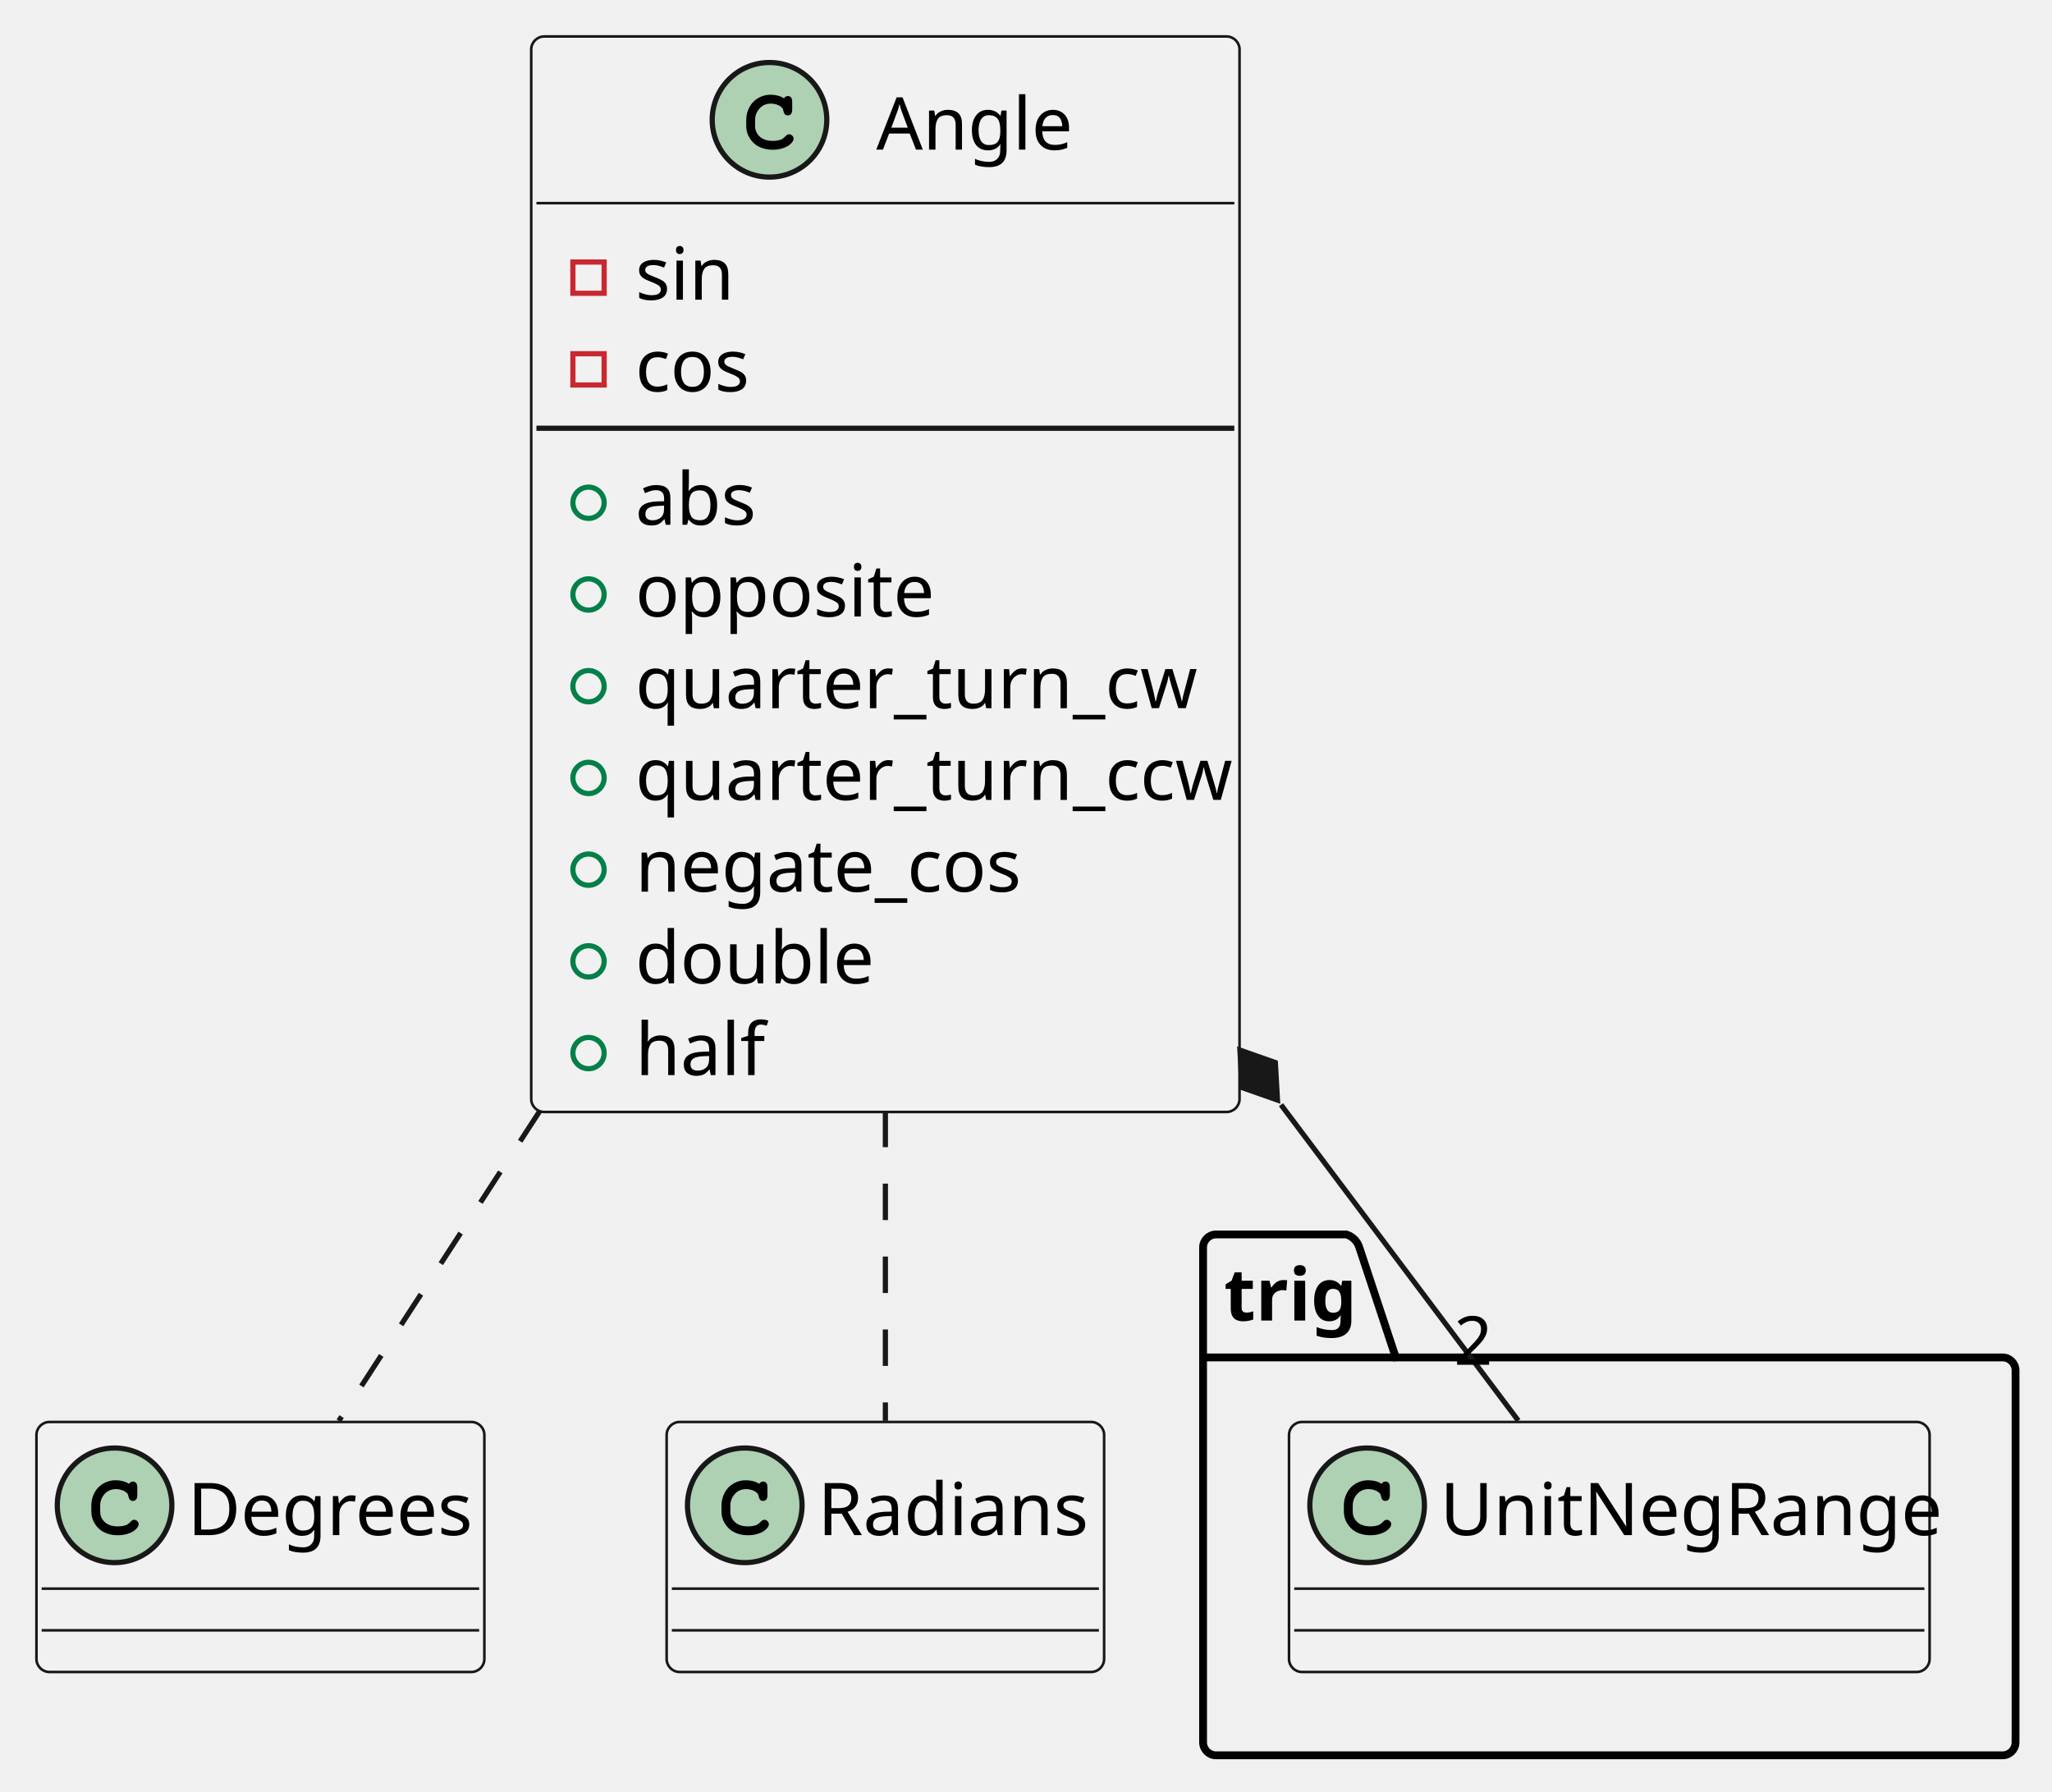
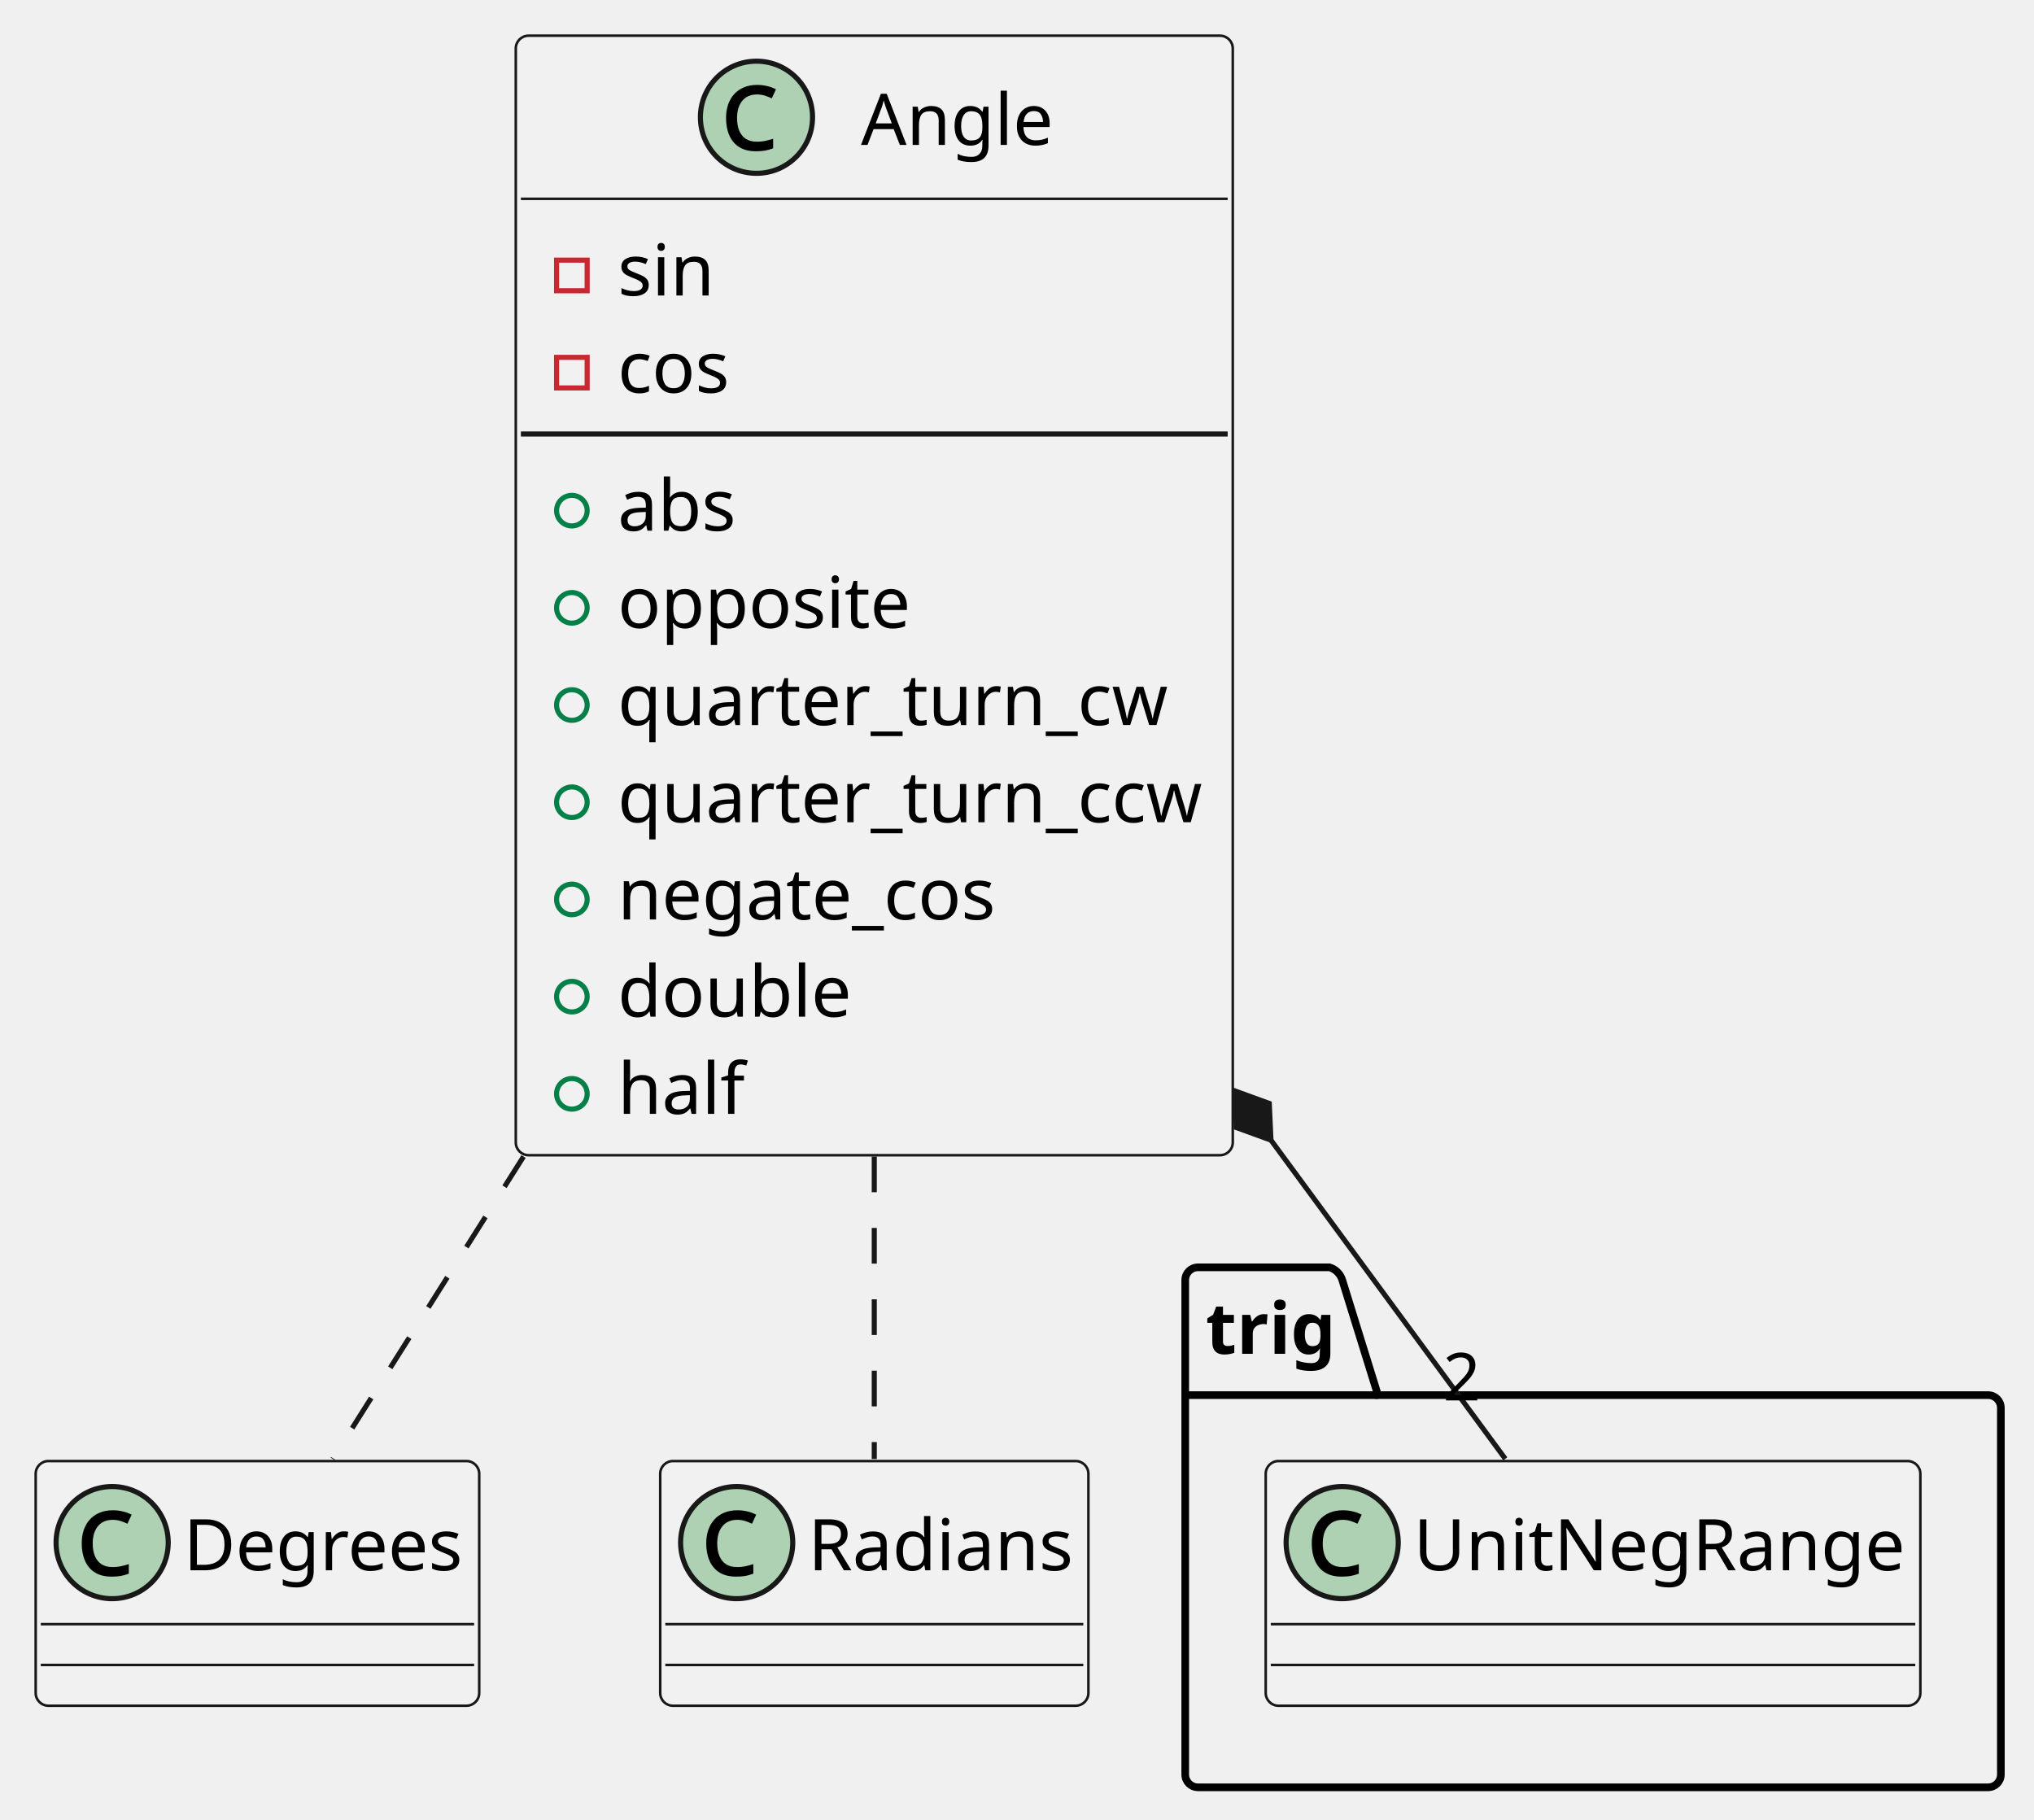
- <svg xmlns="http://www.w3.org/2000/svg" contentStyleType="text/css" height="344px" preserveAspectRatio="none" style="width:394px;height:344px;background:#FFFFFF;" version="1.1" viewBox="0 0 394 344" width="394px" zoomAndPan="magnify">
+ <svg xmlns="http://www.w3.org/2000/svg" contentStyleType="text/css" data-diagram-type="CLASS" height="357px" preserveAspectRatio="none" style="width:399px;height:357px;background:#FFFFFF;" version="1.1" viewBox="0 0 399 357" width="399px" zoomAndPan="magnify">
  <defs />
  <g>
    <g id="cluster_trig">
-       <path d="M233.5,237 L258.5,237 A3.75,3.75 0 0 1 261,239.5 L268,260.609 L384.5,260.609 A2.5,2.5 0 0 1 387,263.109 L387,334.5 A2.5,2.5 0 0 1 384.5,337 L233.5,337 A2.5,2.5 0 0 1 231,334.5 L231,239.5 A2.5,2.5 0 0 1 233.5,237 " fill="none" style="stroke:#000000;stroke-width:1.5;" />
-       <line style="stroke:#000000;stroke-width:1.5;" x1="231" x2="268" y1="260.609" y2="260.609" />
-       <text fill="#000000" font-family="sans-serif" font-size="14" font-weight="bold" lengthAdjust="spacing" textLength="24" x="235" y="253.533">trig</text>
+       <path d="M235,248.61 L260.808,248.61 A3.75,3.75 0 0 1 263.308,251.11 L270.308,273.678 L390,273.678 A2.5,2.5 0 0 1 392.5,276.178 L392.5,348.11 A2.5,2.5 0 0 1 390,350.61 L235,350.61 A2.5,2.5 0 0 1 232.5,348.11 L232.5,251.11 A2.5,2.5 0 0 1 235,248.61 " fill="#FFFFFF" fill-opacity="0" style="stroke:#000000;stroke-width:1.5;" />
+       <line style="stroke:#000000;stroke-width:1.5;" x1="232.5" x2="270.308" y1="273.678" y2="273.678" />
+       <text fill="#000000" font-family="sans-serif" font-size="14" font-weight="bold" lengthAdjust="spacing" textLength="24.808" x="236.5" y="265.576">trig</text>
    </g>
-     <g id="elem_trig::UnitNegRange">
-       <rect fill="#F1F1F1" height="48" id="trig::UnitNegRange" rx="2.5" ry="2.5" style="stroke:#181818;stroke-width:0.5;" width="123" x="247.5" y="273" />
-       <ellipse cx="262.5" cy="289" fill="#ADD1B2" rx="11" ry="11" style="stroke:#181818;stroke-width:1.0;" />
-       <path d="M265.266,284.875 Q265.422,284.656 265.609,284.547 Q265.797,284.438 266.016,284.438 Q266.391,284.438 266.625,284.695 Q266.859,284.953 266.859,285.562 L266.859,287.016 Q266.859,287.625 266.625,287.891 Q266.391,288.156 266.016,288.156 Q265.672,288.156 265.469,287.953 Q265.266,287.766 265.156,287.25 Q265.109,286.891 264.922,286.703 Q264.594,286.328 263.984,286.109 Q263.375,285.891 262.75,285.891 Q261.984,285.891 261.352,286.219 Q260.719,286.547 260.227,287.297 Q259.734,288.047 259.734,289.078 L259.734,290.172 Q259.734,291.406 260.625,292.227 Q261.516,293.047 263.109,293.047 Q264.047,293.047 264.703,292.797 Q265.094,292.641 265.516,292.203 Q265.781,291.938 265.93,291.859 Q266.078,291.781 266.281,291.781 Q266.609,291.781 266.867,292.039 Q267.125,292.297 267.125,292.641 Q267.125,292.984 266.781,293.391 Q266.281,293.969 265.484,294.297 Q264.406,294.75 263.109,294.75 Q261.594,294.75 260.391,294.125 Q259.406,293.625 258.719,292.555 Q258.031,291.484 258.031,290.203 L258.031,289.047 Q258.031,287.719 258.648,286.57 Q259.266,285.422 260.359,284.805 Q261.453,284.188 262.688,284.188 Q263.422,284.188 264.07,284.352 Q264.719,284.516 265.266,284.875 Z " fill="#000000" />
-       <text fill="#000000" font-family="sans-serif" font-size="14" lengthAdjust="spacing" textLength="91" x="276.5" y="294.728">UnitNegRange</text>
-       <line style="stroke:#181818;stroke-width:0.5;" x1="248.5" x2="369.5" y1="305" y2="305" />
-       <line style="stroke:#181818;stroke-width:0.5;" x1="248.5" x2="369.5" y1="313" y2="313" />
+     <g id="elem_UnitNegRange">
+       <rect fill="#F1F1F1" height="48" id="UnitNegRange" rx="2.5" ry="2.5" style="stroke:#181818;stroke-width:0.5;" width="128.418" x="248.29" y="286.61" />
+       <ellipse cx="263.29" cy="302.61" fill="#ADD1B2" rx="11" ry="11" style="stroke:#181818;stroke-width:1;" />
+       <path d="M263.399,298.141 Q262.478,298.141 261.743,298.454 Q261.024,298.766 260.524,299.36 Q260.024,299.938 259.743,300.813 Q259.478,301.688 259.478,302.782 Q259.478,304.219 259.915,305.266 Q260.368,306.313 261.212,306.86 Q262.071,307.407 263.384,307.407 Q264.165,307.407 264.853,307.282 Q265.556,307.141 266.556,306.829 L266.556,308.704 Q265.696,309.032 264.931,309.157 Q264.181,309.282 263.165,309.282 Q261.243,309.282 259.931,308.485 Q258.634,307.673 257.978,306.204 Q257.321,304.719 257.321,302.751 Q257.321,301.329 257.712,300.157 Q258.118,298.969 258.899,298.094 Q259.681,297.219 260.821,296.751 Q261.962,296.266 263.431,296.266 Q264.384,296.266 265.274,296.469 Q266.181,296.657 267.118,297.126 L266.29,298.907 Q265.509,298.532 264.853,298.344 Q264.196,298.141 263.399,298.141 Z " fill="#000000" />
+       <text fill="#000000" font-family="sans-serif" font-size="14" lengthAdjust="spacing" textLength="96.418" x="277.29" y="308.042">UnitNegRange</text>
+       <line style="stroke:#181818;stroke-width:0.5;" x1="249.29" x2="375.708" y1="318.61" y2="318.61" />
+       <line style="stroke:#181818;stroke-width:0.5;" x1="249.29" x2="375.708" y1="326.61" y2="326.61" />
    </g>
    <g id="elem_Angle">
-       <rect codeLine="7" fill="#F1F1F1" height="206.484" id="Angle" rx="2.5" ry="2.5" style="stroke:#181818;stroke-width:0.5;" width="136" x="102" y="7" />
-       <ellipse cx="147.75" cy="23" fill="#ADD1B2" rx="11" ry="11" style="stroke:#181818;stroke-width:1.0;" />
-       <path d="M150.516,18.875 Q150.672,18.656 150.859,18.547 Q151.047,18.438 151.266,18.438 Q151.641,18.438 151.875,18.695 Q152.109,18.953 152.109,19.562 L152.109,21.016 Q152.109,21.625 151.875,21.891 Q151.641,22.156 151.266,22.156 Q150.922,22.156 150.719,21.953 Q150.516,21.766 150.406,21.25 Q150.359,20.891 150.172,20.703 Q149.844,20.328 149.234,20.109 Q148.625,19.891 148,19.891 Q147.234,19.891 146.602,20.219 Q145.969,20.547 145.477,21.297 Q144.984,22.047 144.984,23.078 L144.984,24.172 Q144.984,25.406 145.875,26.227 Q146.766,27.047 148.359,27.047 Q149.297,27.047 149.953,26.797 Q150.344,26.641 150.766,26.203 Q151.031,25.938 151.18,25.859 Q151.328,25.781 151.531,25.781 Q151.859,25.781 152.117,26.039 Q152.375,26.297 152.375,26.641 Q152.375,26.984 152.031,27.391 Q151.531,27.969 150.734,28.297 Q149.656,28.75 148.359,28.75 Q146.844,28.75 145.641,28.125 Q144.656,27.625 143.969,26.555 Q143.281,25.484 143.281,24.203 L143.281,23.047 Q143.281,21.719 143.898,20.57 Q144.516,19.422 145.609,18.805 Q146.703,18.188 147.938,18.188 Q148.672,18.188 149.32,18.352 Q149.969,18.516 150.516,18.875 Z " fill="#000000" />
-       <text fill="#000000" font-family="sans-serif" font-size="14" lengthAdjust="spacing" textLength="36" x="168.25" y="28.729">Angle</text>
-       <line style="stroke:#181818;stroke-width:0.5;" x1="103" x2="237" y1="39" y2="39" />
-       <rect fill="none" height="6" style="stroke:#C82930;stroke-width:1.0;" width="6" x="110" y="50.305" />
-       <text fill="#000000" font-family="sans-serif" font-size="14" lengthAdjust="spacing" textLength="18" x="122" y="57.533">sin</text>
-       <rect fill="none" height="6" style="stroke:#C82930;stroke-width:1.0;" width="6" x="110" y="67.914" />
-       <text fill="#000000" font-family="sans-serif" font-size="14" lengthAdjust="spacing" textLength="22" x="122" y="75.143">cos</text>
-       <line style="stroke:#181818;stroke-width:1.0;" x1="103" x2="237" y1="82.219" y2="82.219" />
-       <ellipse cx="113" cy="96.523" fill="none" rx="3" ry="3" style="stroke:#038048;stroke-width:1.0;" />
-       <text fill="#000000" font-family="sans-serif" font-size="14" lengthAdjust="spacing" textLength="23" x="122" y="100.752">abs</text>
-       <ellipse cx="113" cy="114.133" fill="none" rx="3" ry="3" style="stroke:#038048;stroke-width:1.0;" />
-       <text fill="#000000" font-family="sans-serif" font-size="14" lengthAdjust="spacing" textLength="54" x="122" y="118.361">opposite</text>
-       <ellipse cx="113" cy="131.742" fill="none" rx="3" ry="3" style="stroke:#038048;stroke-width:1.0;" />
-       <text fill="#000000" font-family="sans-serif" font-size="14" lengthAdjust="spacing" textLength="103" x="122" y="135.971">quarter_turn_cw</text>
-       <ellipse cx="113" cy="149.352" fill="none" rx="3" ry="3" style="stroke:#038048;stroke-width:1.0;" />
-       <text fill="#000000" font-family="sans-serif" font-size="14" lengthAdjust="spacing" textLength="110" x="122" y="153.58">quarter_turn_ccw</text>
-       <ellipse cx="113" cy="166.961" fill="none" rx="3" ry="3" style="stroke:#038048;stroke-width:1.0;" />
-       <text fill="#000000" font-family="sans-serif" font-size="14" lengthAdjust="spacing" textLength="74" x="122" y="171.19">negate_cos</text>
-       <ellipse cx="113" cy="184.57" fill="none" rx="3" ry="3" style="stroke:#038048;stroke-width:1.0;" />
-       <text fill="#000000" font-family="sans-serif" font-size="14" lengthAdjust="spacing" textLength="43" x="122" y="188.799">double</text>
-       <ellipse cx="113" cy="202.18" fill="none" rx="3" ry="3" style="stroke:#038048;stroke-width:1.0;" />
-       <text fill="#000000" font-family="sans-serif" font-size="14" lengthAdjust="spacing" textLength="23" x="122" y="206.408">half</text>
+       <rect codeLine="8" fill="#F1F1F1" height="219.611" id="Angle" rx="2.5" ry="2.5" style="stroke:#181818;stroke-width:0.5;" width="140.646" x="101.18" y="7" />
+       <ellipse cx="148.395" cy="23" fill="#ADD1B2" rx="11" ry="11" style="stroke:#181818;stroke-width:1;" />
+       <path d="M148.504,18.531 Q147.582,18.531 146.848,18.844 Q146.129,19.156 145.629,19.75 Q145.129,20.328 144.848,21.203 Q144.582,22.078 144.582,23.172 Q144.582,24.609 145.02,25.656 Q145.473,26.703 146.317,27.25 Q147.176,27.797 148.489,27.797 Q149.27,27.797 149.957,27.672 Q150.661,27.531 151.661,27.219 L151.661,29.094 Q150.801,29.422 150.036,29.547 Q149.286,29.672 148.27,29.672 Q146.348,29.672 145.036,28.875 Q143.739,28.062 143.082,26.594 Q142.426,25.109 142.426,23.141 Q142.426,21.719 142.817,20.547 Q143.223,19.359 144.004,18.484 Q144.786,17.609 145.926,17.141 Q147.067,16.656 148.536,16.656 Q149.489,16.656 150.379,16.859 Q151.286,17.047 152.223,17.516 L151.395,19.297 Q150.614,18.922 149.957,18.734 Q149.301,18.531 148.504,18.531 Z " fill="#000000" />
+       <text fill="#000000" font-family="sans-serif" font-size="14" lengthAdjust="spacing" textLength="37.716" x="168.895" y="28.432">Angle</text>
+       <line style="stroke:#181818;stroke-width:0.5;" x1="102.18" x2="240.826" y1="39" y2="39" />
+       <rect fill="#FFFFFF" fill-opacity="0" height="6" style="stroke:#C82930;stroke-width:1;" width="6" x="109.18" y="51.034" />
+       <text fill="#000000" font-family="sans-serif" font-size="14" lengthAdjust="spacing" textLength="18.97" x="121.18" y="57.966">sin</text>
+       <rect fill="#FFFFFF" fill-opacity="0" height="6" style="stroke:#C82930;stroke-width:1;" width="6" x="109.18" y="70.102" />
+       <text fill="#000000" font-family="sans-serif" font-size="14" lengthAdjust="spacing" textLength="21.896" x="121.18" y="77.034">cos</text>
+       <line style="stroke:#181818;stroke-width:1;" x1="102.18" x2="240.826" y1="85.136" y2="85.136" />
+       <ellipse cx="112.18" cy="100.17" fill="#FFFFFF" fill-opacity="0" rx="3" ry="3" style="stroke:#038048;stroke-width:1;" />
+       <text fill="#000000" font-family="sans-serif" font-size="14" lengthAdjust="spacing" textLength="23.17" x="121.18" y="104.102">abs</text>
+       <ellipse cx="112.18" cy="119.238" fill="#FFFFFF" fill-opacity="0" rx="3" ry="3" style="stroke:#038048;stroke-width:1;" />
+       <text fill="#000000" font-family="sans-serif" font-size="14" lengthAdjust="spacing" textLength="57.428" x="121.18" y="123.17">opposite</text>
+       <ellipse cx="112.18" cy="138.306" fill="#FFFFFF" fill-opacity="0" rx="3" ry="3" style="stroke:#038048;stroke-width:1;" />
+       <text fill="#000000" font-family="sans-serif" font-size="14" lengthAdjust="spacing" textLength="107.926" x="121.18" y="142.238">quarter_turn_cw</text>
+       <ellipse cx="112.18" cy="157.374" fill="#FFFFFF" fill-opacity="0" rx="3" ry="3" style="stroke:#038048;stroke-width:1;" />
+       <text fill="#000000" font-family="sans-serif" font-size="14" lengthAdjust="spacing" textLength="114.646" x="121.18" y="161.305">quarter_turn_ccw</text>
+       <ellipse cx="112.18" cy="176.441" fill="#FFFFFF" fill-opacity="0" rx="3" ry="3" style="stroke:#038048;stroke-width:1;" />
+       <text fill="#000000" font-family="sans-serif" font-size="14" lengthAdjust="spacing" textLength="74.074" x="121.18" y="180.373">negate_cos</text>
+       <ellipse cx="112.18" cy="195.509" fill="#FFFFFF" fill-opacity="0" rx="3" ry="3" style="stroke:#038048;stroke-width:1;" />
+       <text fill="#000000" font-family="sans-serif" font-size="14" lengthAdjust="spacing" textLength="45.85" x="121.18" y="199.441">double</text>
+       <ellipse cx="112.18" cy="214.577" fill="#FFFFFF" fill-opacity="0" rx="3" ry="3" style="stroke:#038048;stroke-width:1;" />
+       <text fill="#000000" font-family="sans-serif" font-size="14" lengthAdjust="spacing" textLength="24.934" x="121.18" y="218.509">half</text>
    </g>
    <g id="elem_Degrees">
-       <rect fill="#F1F1F1" height="48" id="Degrees" rx="2.5" ry="2.5" style="stroke:#181818;stroke-width:0.5;" width="86" x="7" y="273" />
-       <ellipse cx="22" cy="289" fill="#ADD1B2" rx="11" ry="11" style="stroke:#181818;stroke-width:1.0;" />
-       <path d="M24.766,284.875 Q24.922,284.656 25.109,284.547 Q25.297,284.438 25.516,284.438 Q25.891,284.438 26.125,284.695 Q26.359,284.953 26.359,285.562 L26.359,287.016 Q26.359,287.625 26.125,287.891 Q25.891,288.156 25.516,288.156 Q25.172,288.156 24.969,287.953 Q24.766,287.766 24.656,287.25 Q24.609,286.891 24.422,286.703 Q24.094,286.328 23.484,286.109 Q22.875,285.891 22.25,285.891 Q21.484,285.891 20.852,286.219 Q20.219,286.547 19.727,287.297 Q19.234,288.047 19.234,289.078 L19.234,290.172 Q19.234,291.406 20.125,292.227 Q21.016,293.047 22.609,293.047 Q23.547,293.047 24.203,292.797 Q24.594,292.641 25.016,292.203 Q25.281,291.938 25.43,291.859 Q25.578,291.781 25.781,291.781 Q26.109,291.781 26.367,292.039 Q26.625,292.297 26.625,292.641 Q26.625,292.984 26.281,293.391 Q25.781,293.969 24.984,294.297 Q23.906,294.75 22.609,294.75 Q21.094,294.75 19.891,294.125 Q18.906,293.625 18.219,292.555 Q17.531,291.484 17.531,290.203 L17.531,289.047 Q17.531,287.719 18.148,286.57 Q18.766,285.422 19.859,284.805 Q20.953,284.188 22.188,284.188 Q22.922,284.188 23.57,284.352 Q24.219,284.516 24.766,284.875 Z " fill="#000000" />
-       <text fill="#000000" font-family="sans-serif" font-size="14" lengthAdjust="spacing" textLength="54" x="36" y="294.728">Degrees</text>
-       <line style="stroke:#181818;stroke-width:0.5;" x1="8" x2="92" y1="305" y2="305" />
-       <line style="stroke:#181818;stroke-width:0.5;" x1="8" x2="92" y1="313" y2="313" />
+       <rect fill="#F1F1F1" height="48" id="Degrees" rx="2.5" ry="2.5" style="stroke:#181818;stroke-width:0.5;" width="87.006" x="7" y="286.61" />
+       <ellipse cx="22" cy="302.61" fill="#ADD1B2" rx="11" ry="11" style="stroke:#181818;stroke-width:1;" />
+       <path d="M22.109,298.141 Q21.188,298.141 20.453,298.454 Q19.734,298.766 19.234,299.36 Q18.734,299.938 18.453,300.813 Q18.188,301.688 18.188,302.782 Q18.188,304.219 18.625,305.266 Q19.078,306.313 19.922,306.86 Q20.781,307.407 22.094,307.407 Q22.875,307.407 23.562,307.282 Q24.266,307.141 25.266,306.829 L25.266,308.704 Q24.406,309.032 23.641,309.157 Q22.891,309.282 21.875,309.282 Q19.953,309.282 18.641,308.485 Q17.344,307.673 16.688,306.204 Q16.031,304.719 16.031,302.751 Q16.031,301.329 16.422,300.157 Q16.828,298.969 17.609,298.094 Q18.391,297.219 19.531,296.751 Q20.672,296.266 22.141,296.266 Q23.094,296.266 23.984,296.469 Q24.891,296.657 25.828,297.126 L25,298.907 Q24.219,298.532 23.562,298.344 Q22.906,298.141 22.109,298.141 Z " fill="#000000" />
+       <text fill="#000000" font-family="sans-serif" font-size="14" lengthAdjust="spacing" textLength="55.006" x="36" y="308.042">Degrees</text>
+       <line style="stroke:#181818;stroke-width:0.5;" x1="8" x2="93.006" y1="318.61" y2="318.61" />
+       <line style="stroke:#181818;stroke-width:0.5;" x1="8" x2="93.006" y1="326.61" y2="326.61" />
    </g>
    <g id="elem_Radians">
-       <rect fill="#F1F1F1" height="48" id="Radians" rx="2.5" ry="2.5" style="stroke:#181818;stroke-width:0.5;" width="84" x="128" y="273" />
-       <ellipse cx="143" cy="289" fill="#ADD1B2" rx="11" ry="11" style="stroke:#181818;stroke-width:1.0;" />
-       <path d="M145.766,284.875 Q145.922,284.656 146.109,284.547 Q146.297,284.438 146.516,284.438 Q146.891,284.438 147.125,284.695 Q147.359,284.953 147.359,285.562 L147.359,287.016 Q147.359,287.625 147.125,287.891 Q146.891,288.156 146.516,288.156 Q146.172,288.156 145.969,287.953 Q145.766,287.766 145.656,287.25 Q145.609,286.891 145.422,286.703 Q145.094,286.328 144.484,286.109 Q143.875,285.891 143.25,285.891 Q142.484,285.891 141.852,286.219 Q141.219,286.547 140.727,287.297 Q140.234,288.047 140.234,289.078 L140.234,290.172 Q140.234,291.406 141.125,292.227 Q142.016,293.047 143.609,293.047 Q144.547,293.047 145.203,292.797 Q145.594,292.641 146.016,292.203 Q146.281,291.938 146.43,291.859 Q146.578,291.781 146.781,291.781 Q147.109,291.781 147.367,292.039 Q147.625,292.297 147.625,292.641 Q147.625,292.984 147.281,293.391 Q146.781,293.969 145.984,294.297 Q144.906,294.75 143.609,294.75 Q142.094,294.75 140.891,294.125 Q139.906,293.625 139.219,292.555 Q138.531,291.484 138.531,290.203 L138.531,289.047 Q138.531,287.719 139.148,286.57 Q139.766,285.422 140.859,284.805 Q141.953,284.188 143.188,284.188 Q143.922,284.188 144.57,284.352 Q145.219,284.516 145.766,284.875 Z " fill="#000000" />
-       <text fill="#000000" font-family="sans-serif" font-size="14" lengthAdjust="spacing" textLength="52" x="157" y="294.728">Radians</text>
-       <line style="stroke:#181818;stroke-width:0.5;" x1="129" x2="211" y1="305" y2="305" />
-       <line style="stroke:#181818;stroke-width:0.5;" x1="129" x2="211" y1="313" y2="313" />
+       <rect fill="#F1F1F1" height="48" id="Radians" rx="2.5" ry="2.5" style="stroke:#181818;stroke-width:0.5;" width="83.996" x="129.51" y="286.61" />
+       <ellipse cx="144.51" cy="302.61" fill="#ADD1B2" rx="11" ry="11" style="stroke:#181818;stroke-width:1;" />
+       <path d="M144.619,298.141 Q143.697,298.141 142.963,298.454 Q142.244,298.766 141.744,299.36 Q141.244,299.938 140.963,300.813 Q140.697,301.688 140.697,302.782 Q140.697,304.219 141.135,305.266 Q141.588,306.313 142.432,306.86 Q143.291,307.407 144.604,307.407 Q145.385,307.407 146.072,307.282 Q146.776,307.141 147.776,306.829 L147.776,308.704 Q146.916,309.032 146.151,309.157 Q145.401,309.282 144.385,309.282 Q142.463,309.282 141.151,308.485 Q139.854,307.673 139.197,306.204 Q138.541,304.719 138.541,302.751 Q138.541,301.329 138.932,300.157 Q139.338,298.969 140.119,298.094 Q140.901,297.219 142.041,296.751 Q143.182,296.266 144.651,296.266 Q145.604,296.266 146.494,296.469 Q147.401,296.657 148.338,297.126 L147.51,298.907 Q146.729,298.532 146.072,298.344 Q145.416,298.141 144.619,298.141 Z " fill="#000000" />
+       <text fill="#000000" font-family="sans-serif" font-size="14" lengthAdjust="spacing" textLength="51.996" x="158.51" y="308.042">Radians</text>
+       <line style="stroke:#181818;stroke-width:0.5;" x1="130.51" x2="212.506" y1="318.61" y2="318.61" />
+       <line style="stroke:#181818;stroke-width:0.5;" x1="130.51" x2="212.506" y1="326.61" y2="326.61" />
    </g>
    <g id="link_Angle_Degrees">
-       <path codeLine="20" d="M103.682,213.24 C89.156,235.635 75.128,257.261 65.058,272.786 " fill="none" id="Angle-Degrees" style="stroke:#181818;stroke-width:1.0;stroke-dasharray:7.0,7.0;" />
+       <path codeLine="21" d="M102.7,226.88 C88.54,249.31 75.01,270.76 65.27,286.2 " fill="#FFFFFF" fill-opacity="0" id="Angle-Degrees" style="stroke:#181818;stroke-width:1;stroke-dasharray:7.0,7.0;" />
    </g>
    <g id="link_Angle_Radians">
-       <path codeLine="21" d="M170,213.24 C170,235.635 170,257.261 170,272.786 " fill="none" id="Angle-Radians" style="stroke:#181818;stroke-width:1.0;stroke-dasharray:7.0,7.0;" />
+       <path codeLine="22" d="M171.5,226.88 C171.5,249.31 171.5,270.76 171.5,286.2 " fill="#FFFFFF" fill-opacity="0" id="Angle-Radians" style="stroke:#181818;stroke-width:1;stroke-dasharray:7.0,7.0;" />
    </g>
-     <g id="link_Angle_trig::UnitNegRange">
-       <path codeLine="22" d="M245.961,212.099 C263.077,234.88 279.667,256.959 291.528,272.745 " fill="none" id="Angle-backto-trig::UnitNegRange" style="stroke:#181818;stroke-width:1.0;" />
-       <polygon fill="#181818" points="238.075,201.603,238.482,208.803,245.284,211.196,244.877,203.997,238.075,201.603" style="stroke:#181818;stroke-width:1.0;" />
-       <text fill="#000000" font-family="sans-serif" font-size="13" lengthAdjust="spacing" textLength="7" x="279.154" y="262.02">2</text>
+     <g id="link_Angle_UnitNegRange">
+       <path codeLine="23" d="M249.318,223.659 C269.108,250.578 281.77,267.8 295.28,286.17 " fill="#FFFFFF" fill-opacity="0" id="Angle-backto-UnitNegRange" style="stroke:#181818;stroke-width:1;" />
+       <polygon fill="#181818" points="242.21,213.99,242.541,221.194,249.318,223.659,248.987,216.455,242.21,213.99" style="stroke:#181818;stroke-width:1;" />
+       <text fill="#000000" font-family="sans-serif" font-size="13" lengthAdjust="spacing" textLength="7.436" x="283.027" y="274.717">2</text>
    </g>
  </g>
</svg>
